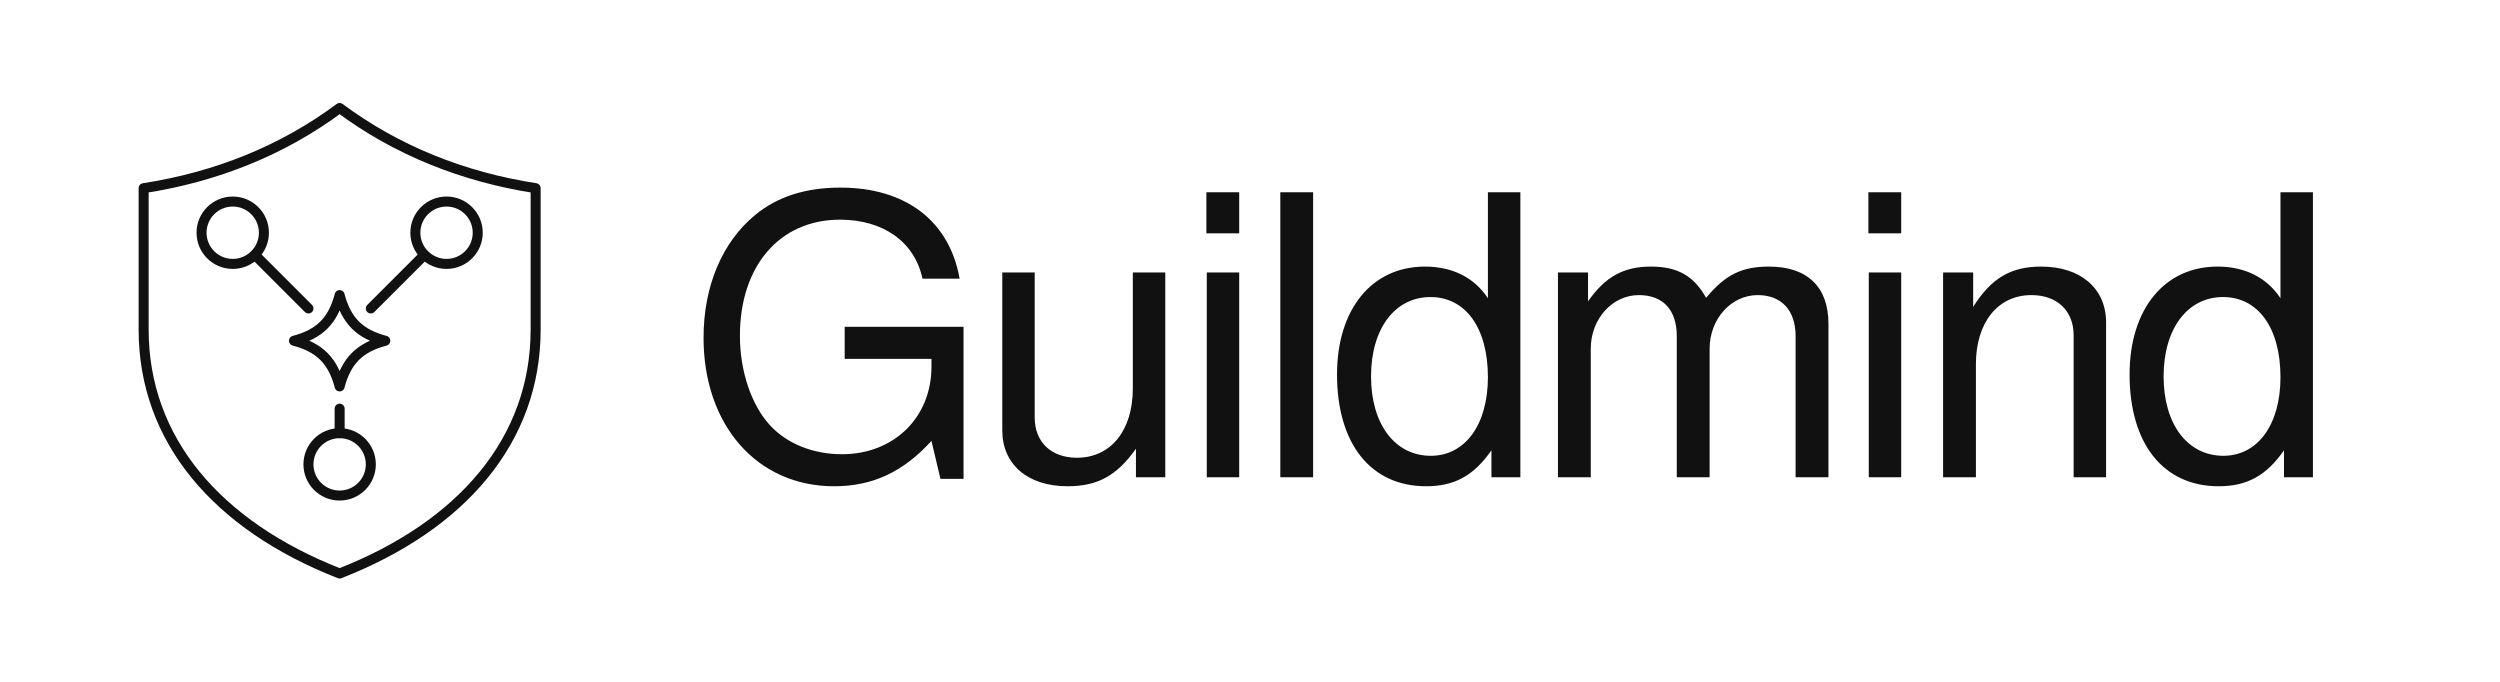
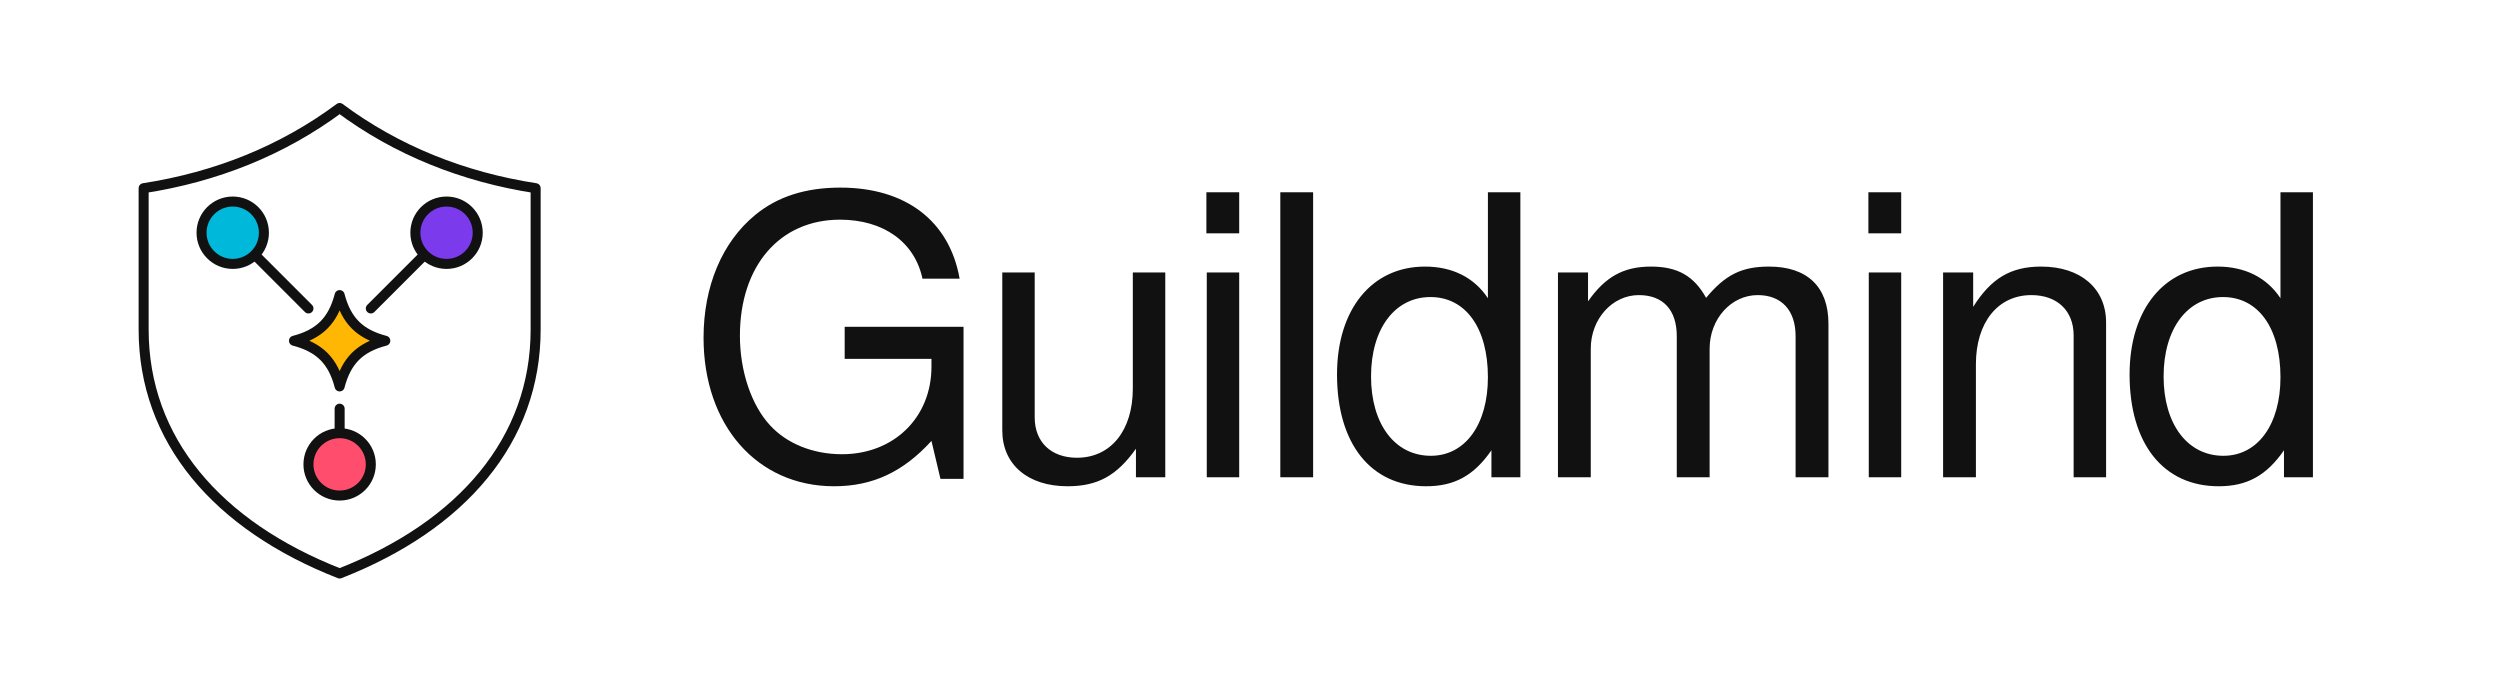
<svg xmlns="http://www.w3.org/2000/svg" viewBox="0 0 1100 300" role="img" aria-labelledby="title description">
  <style>
    .line {
      fill: none;
      stroke: #111111;
      stroke-width: 9;
      stroke-linecap: round;
      stroke-linejoin: round;
+     }
+ 
+     .agent-cyan {
+       fill: #00B8D9;
+     }
+ 
+     .agent-violet {
+       fill: #7C3AED;
+     }
+ 
+     .agent-coral {
+       fill: #FF4D6D;
+     }
+ 
+     .shared-spark {
+       fill: #FFB703;
    }

    .wordmark {
      fill: #111111;
      font-family: "Helvetica Neue", Helvetica, Arial, sans-serif;
      font-size: 172px;
      font-weight: 200;
      letter-spacing: -6px;
    }

    @media (prefers-color-scheme: dark) {
      .line {
        stroke: #F5F5F5;
      }

      .wordmark {
        fill: #F5F5F5;
      }
    }
  </style>
  <g transform="translate(24 24) scale(0.49)">
    <path class="line" d="M256 48C307 86 367 110 432 120V247C432 346 366 423 256 466C146 423 80 346 80 247V120C145 110 205 86 256 48Z" />
    <path class="line" d="M180 180L228 228" />
    <path class="line" d="M332 180L284 228" />
    <path class="line" d="M256 340V318" />
-     <circle class="line" cx="160" cy="160" r="28" />
-     <circle class="line" cx="352" cy="160" r="28" />
-     <circle class="line" cx="256" cy="368" r="28" />
-     <path class="line" d="M256 216C262 239 274 251 297 257C274 263 262 275 256 298C250 275 238 263 215 257C238 251 250 239 256 216Z" />
+     <circle class="line agent-cyan" cx="160" cy="160" r="28" />
+     <circle class="line agent-violet" cx="352" cy="160" r="28" />
+     <circle class="line agent-coral" cx="256" cy="368" r="28" />
+     <path class="line shared-spark" d="M256 216C262 239 274 251 297 257C274 263 262 275 256 298C250 275 238 263 215 257C238 251 250 239 256 216Z" />
  </g>
  <text class="wordmark" x="302" y="210">Guildmind</text>
</svg>
